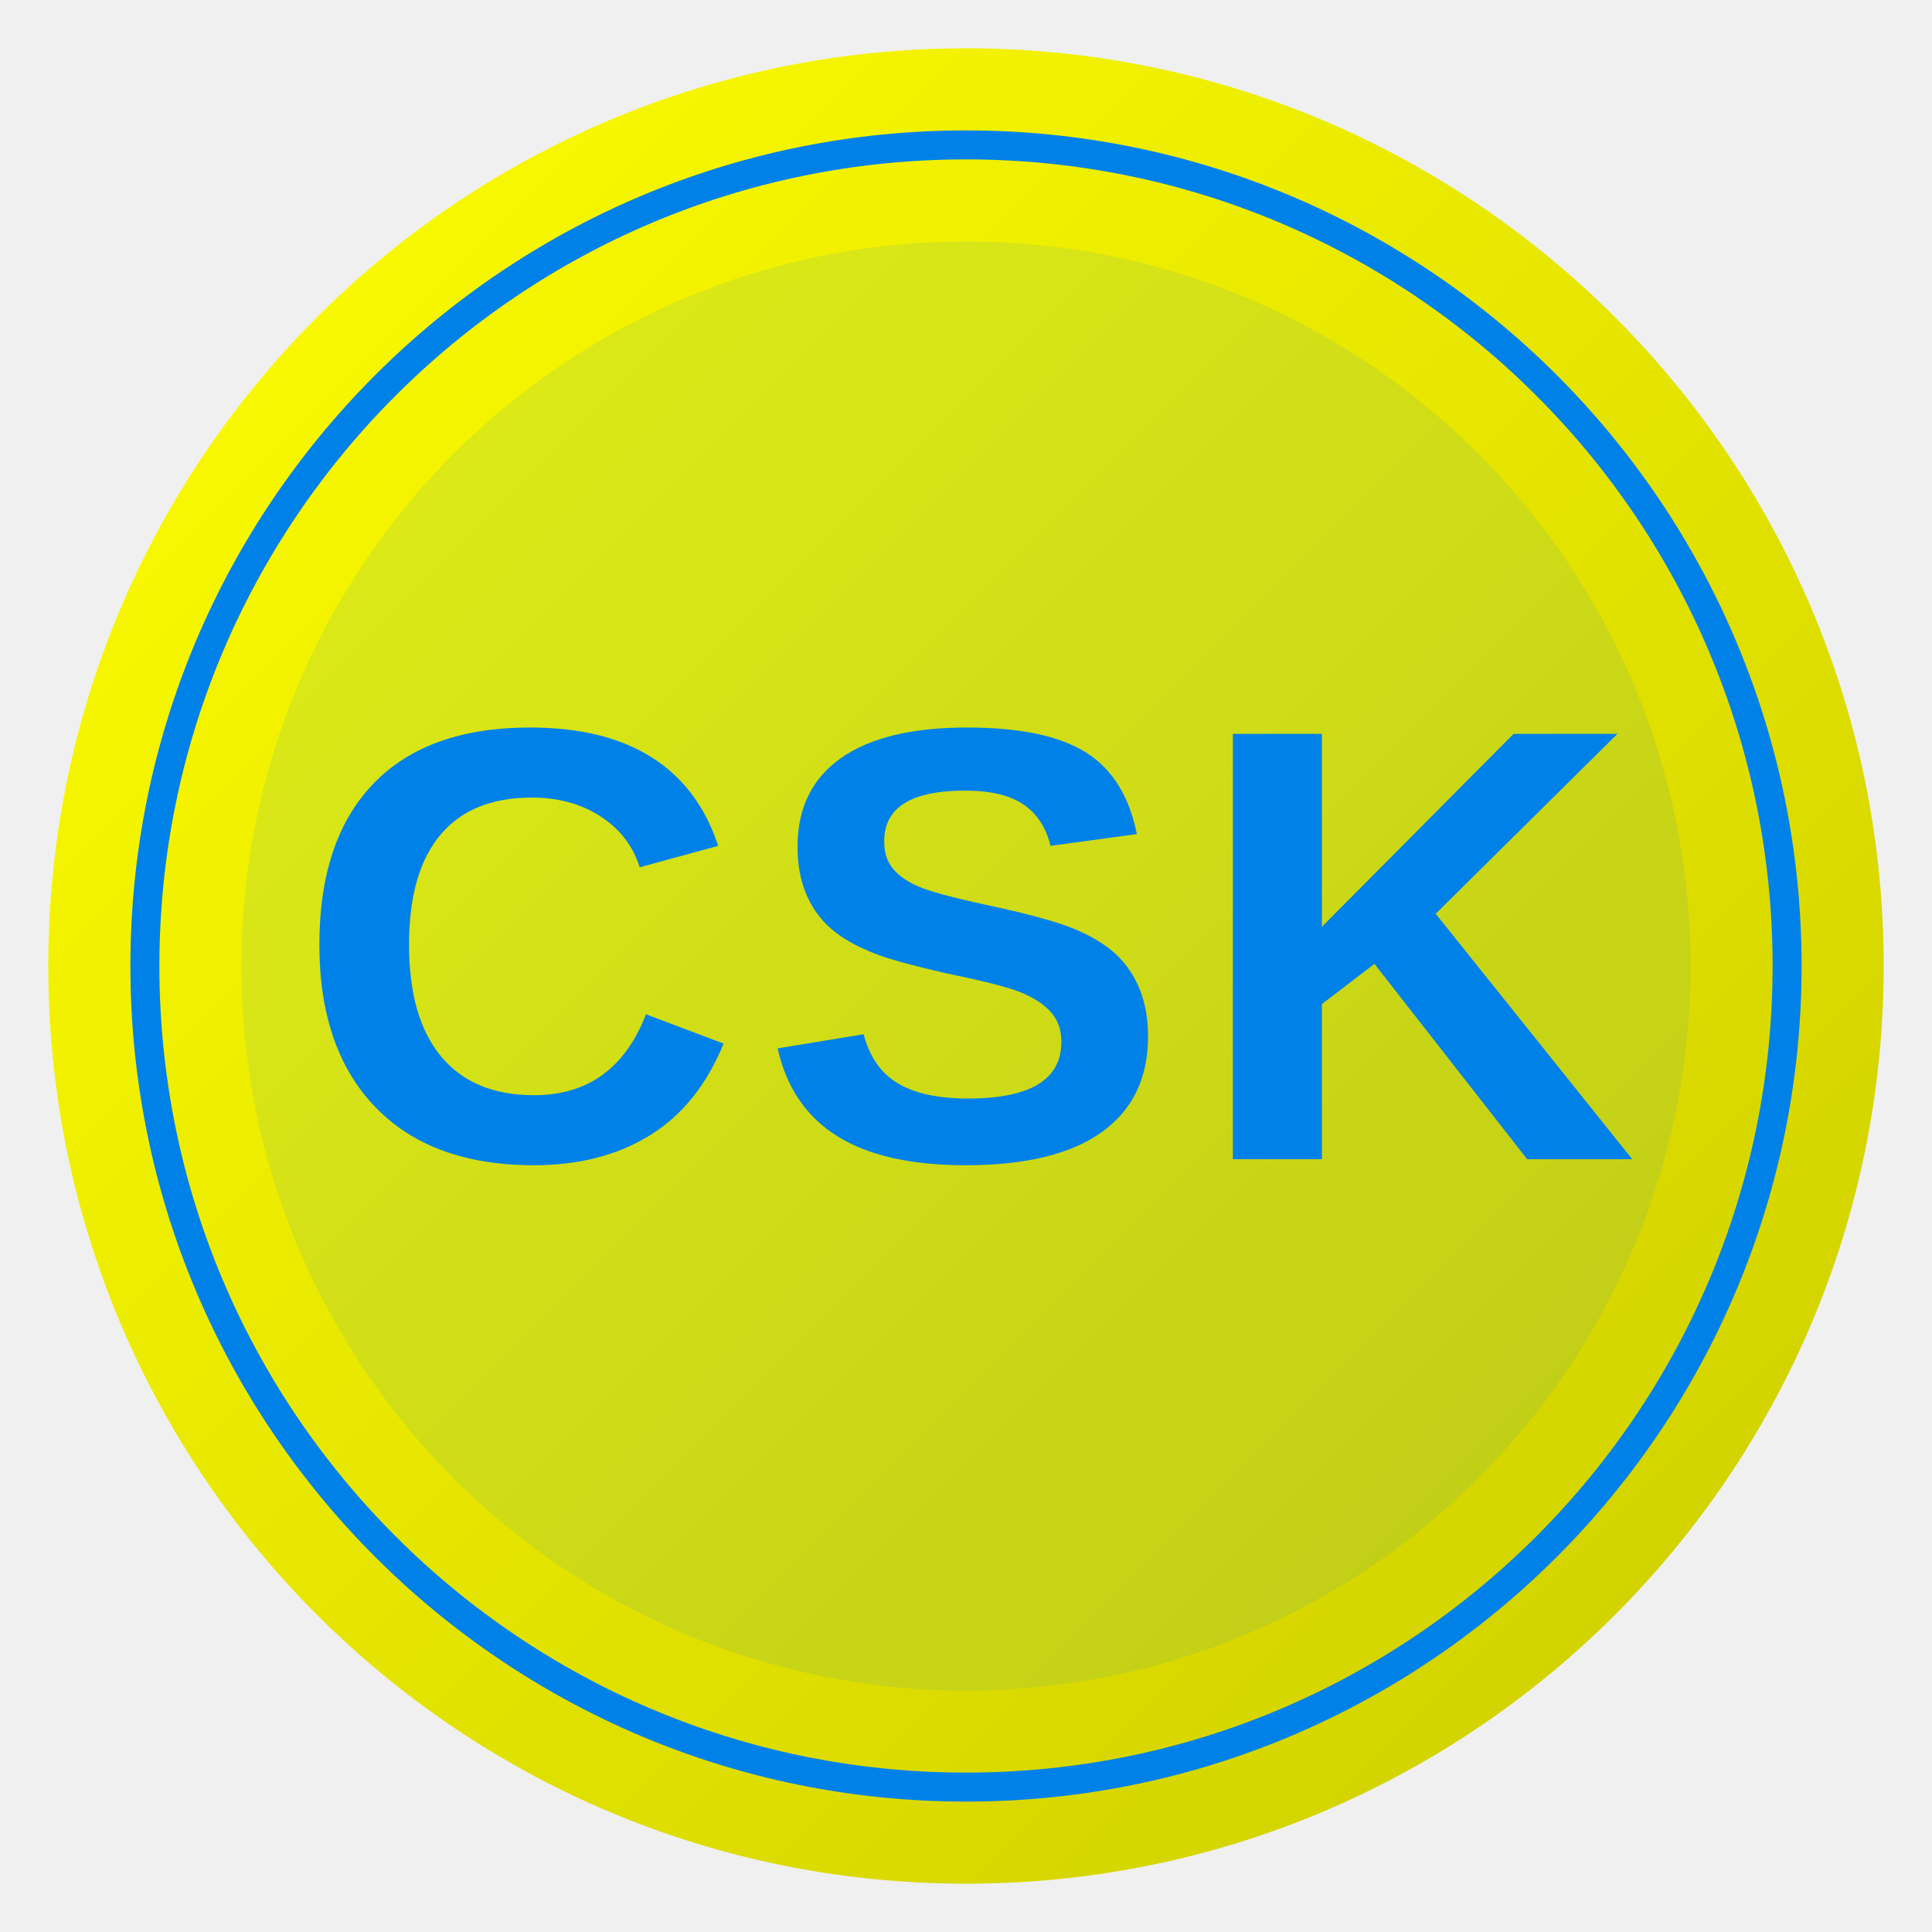
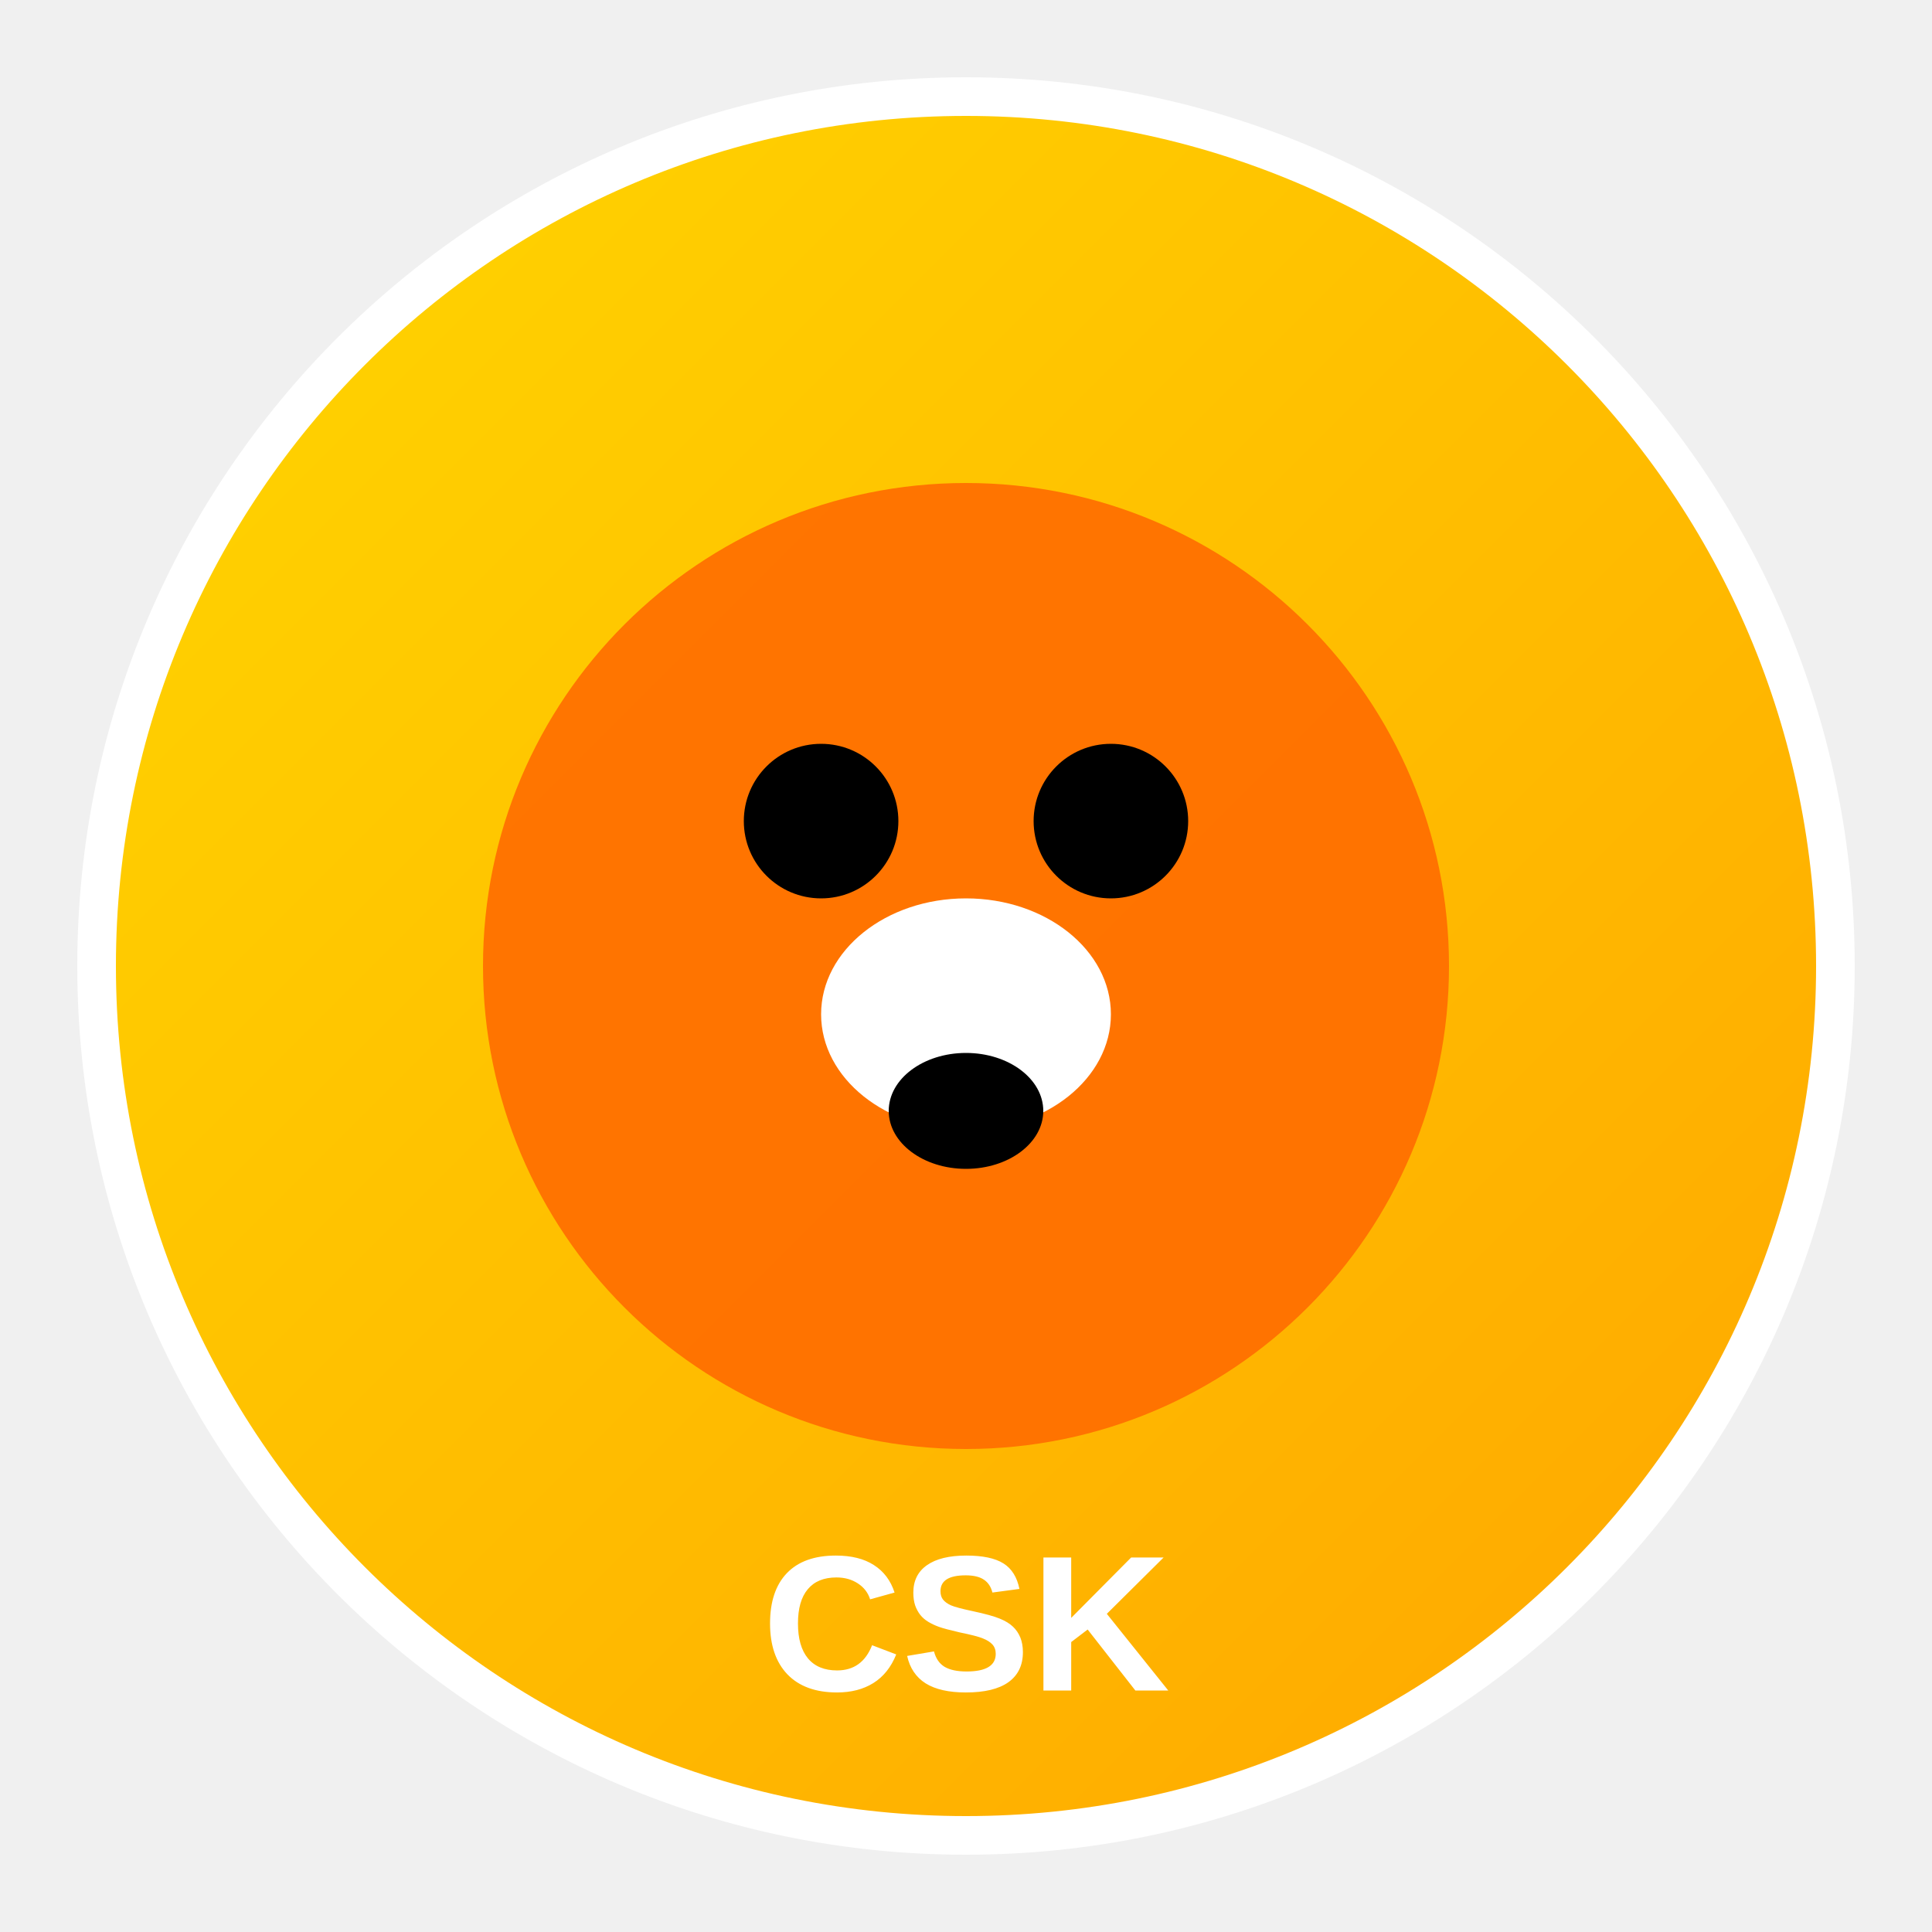
- <svg xmlns="http://www.w3.org/2000/svg" width="200" height="200" viewBox="0 0 200 200" role="img" aria-label="Chennai Super Kings">
+ <svg xmlns="http://www.w3.org/2000/svg" width="200" height="200" viewBox="0 0 200 200">
  <defs>
    <linearGradient id="cskGradient" x1="0%" y1="0%" x2="100%" y2="100%">
-       <stop offset="0%" style="stop-color:#FFFF00;stop-opacity:1" />
-       <stop offset="100%" style="stop-color:#CCCC00;stop-opacity:1" />
+       <stop offset="0%" style="stop-color:#FFD700;stop-opacity:1" />
+       <stop offset="100%" style="stop-color:#FFA500;stop-opacity:1" />
    </linearGradient>
  </defs>
-   <circle cx="100" cy="100" r="95" fill="url(#cskGradient)" />
-   <circle cx="100" cy="100" r="85" fill="none" stroke="#0081E8" stroke-width="3" />
-   <circle cx="100" cy="100" r="75" fill="#0081E8" opacity="0.1" />
-   <text x="100" y="120" font-family="Arial, sans-serif" font-size="64" font-weight="bold" text-anchor="middle" fill="#0081E8" letter-spacing="2">CSK</text>
+   <circle cx="100" cy="100" r="90" fill="url(#cskGradient)" stroke="#fff" stroke-width="4" />
+   <circle cx="100" cy="100" r="50" fill="#FF6B00" opacity="0.9" />
+   <circle cx="85" cy="85" r="8" fill="#000" />
+   <circle cx="115" cy="85" r="8" fill="#000" />
+   <ellipse cx="100" cy="105" rx="15" ry="12" fill="#fff" />
+   <ellipse cx="100" cy="115" rx="8" ry="6" fill="#000" />
+   <text x="100" y="175" font-family="Arial, sans-serif" font-size="20" font-weight="bold" text-anchor="middle" fill="#fff">CSK</text>
</svg>
